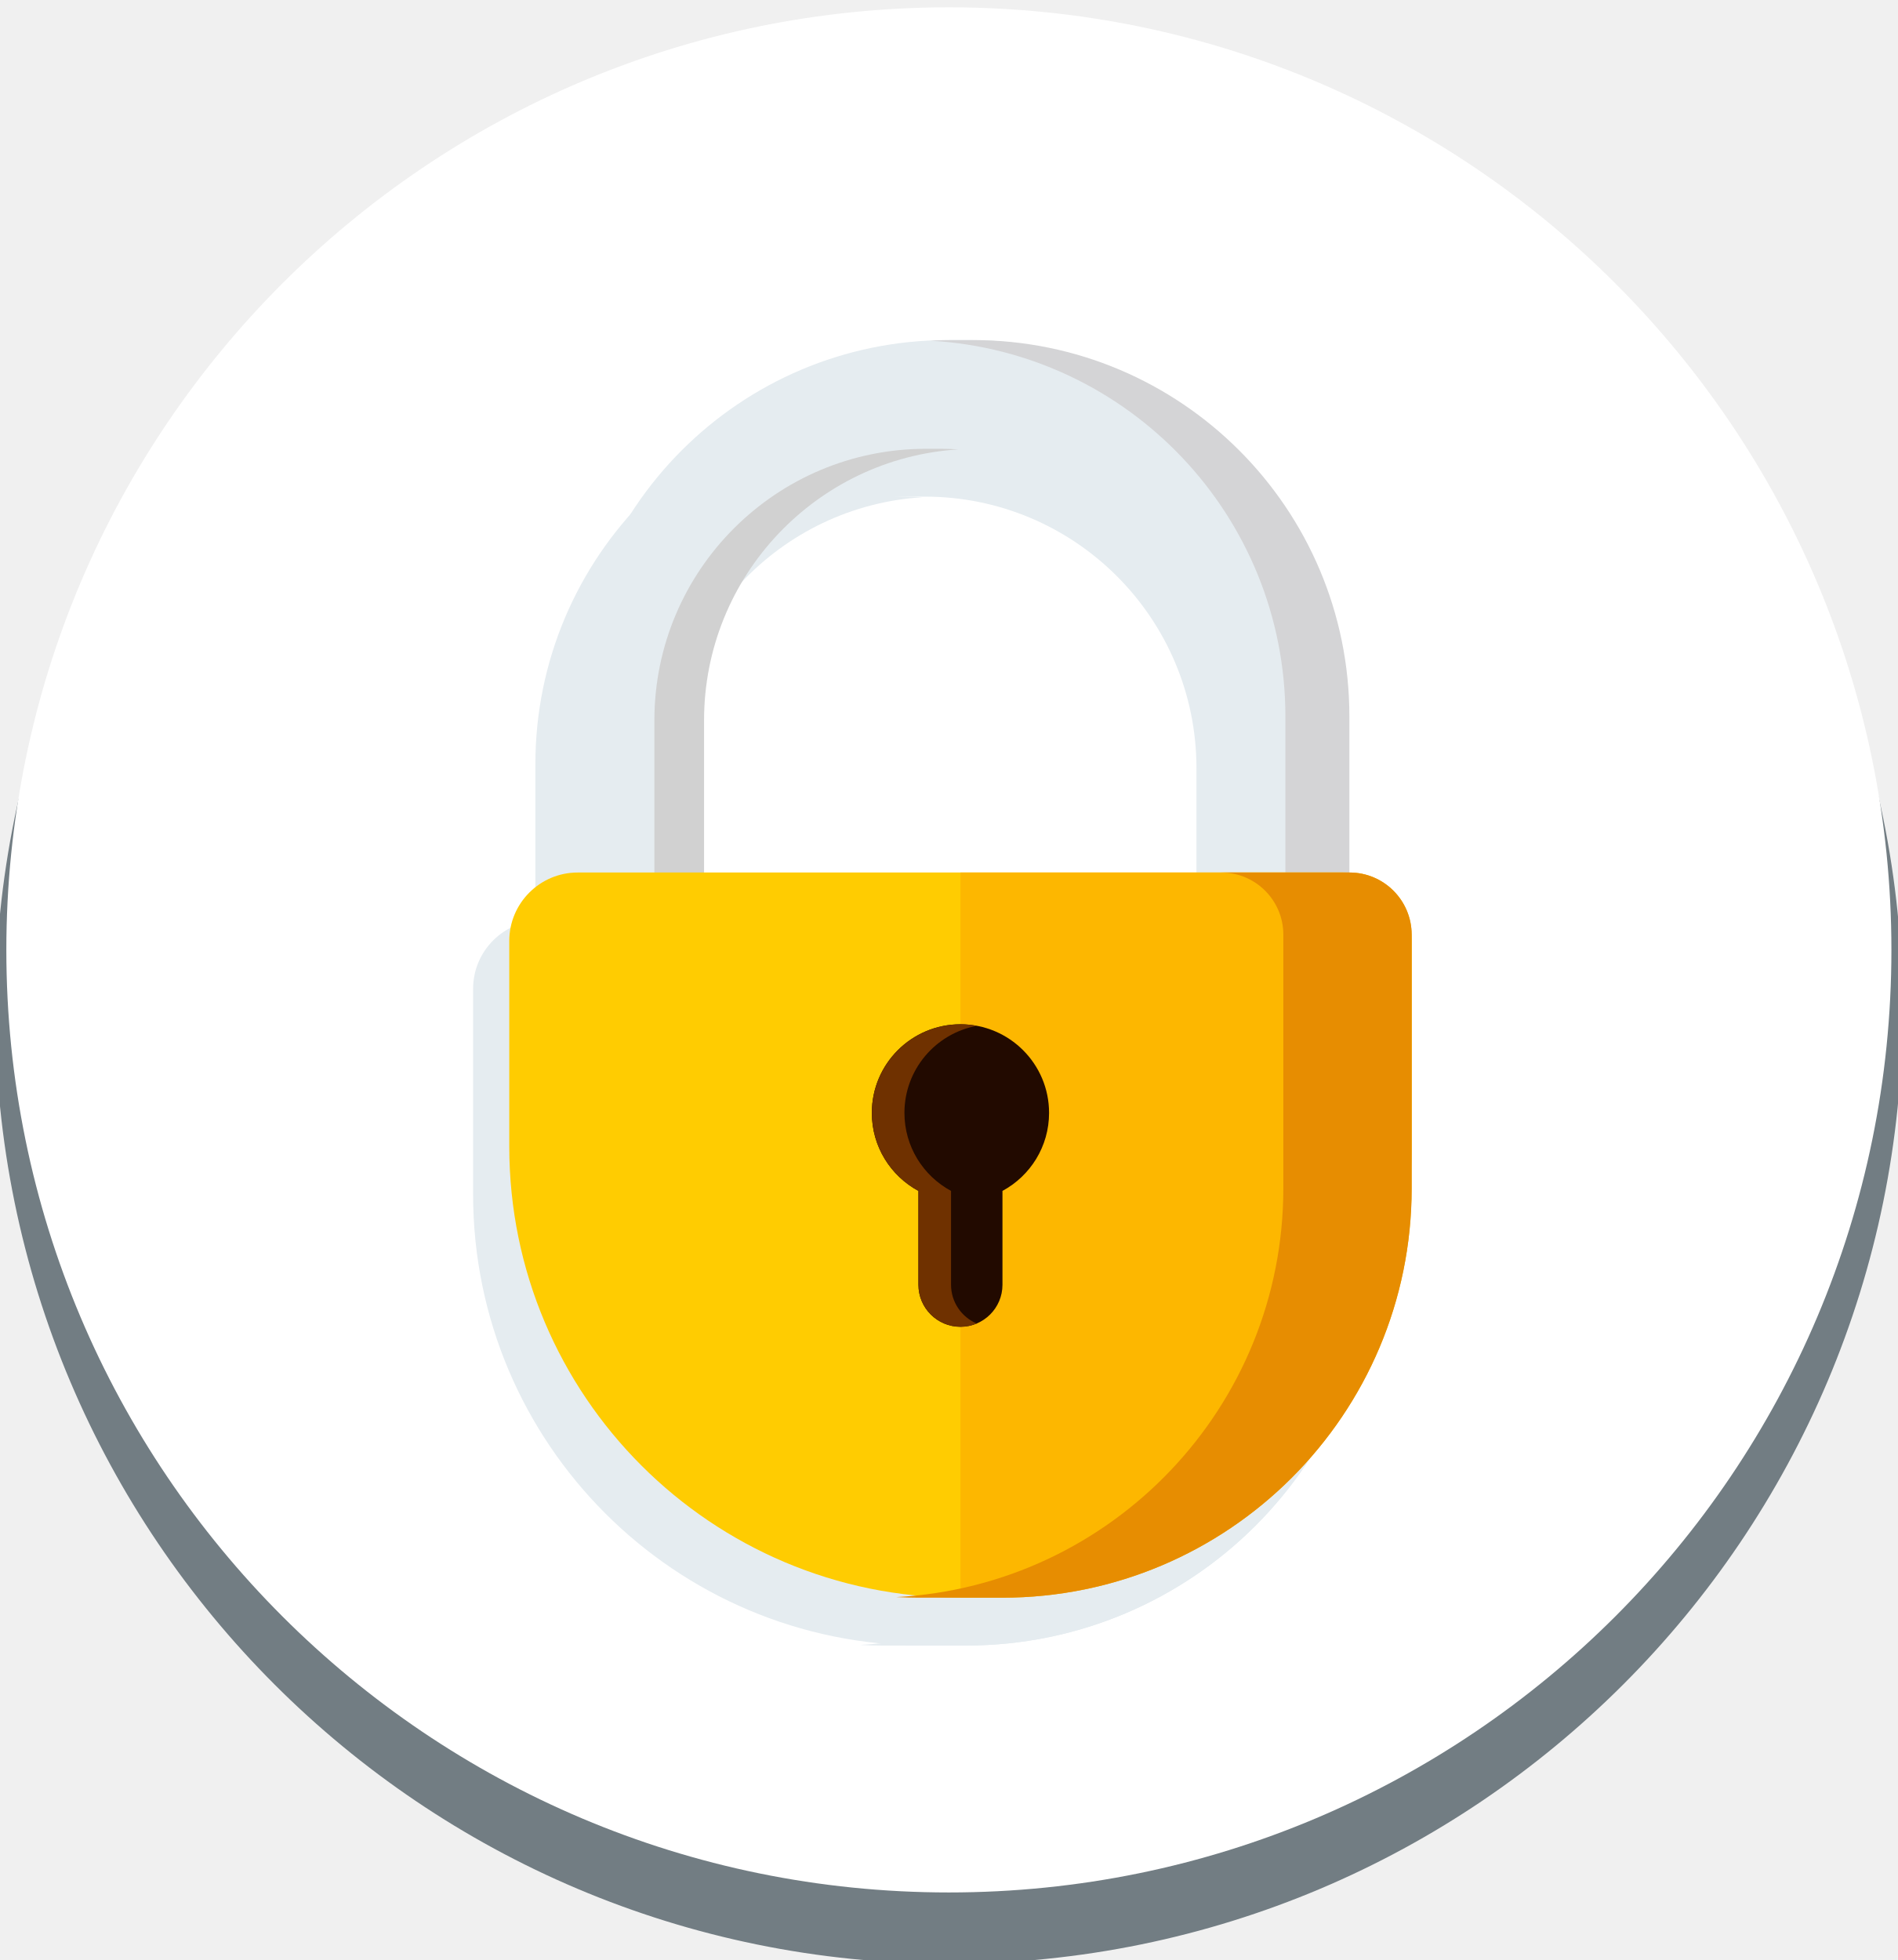
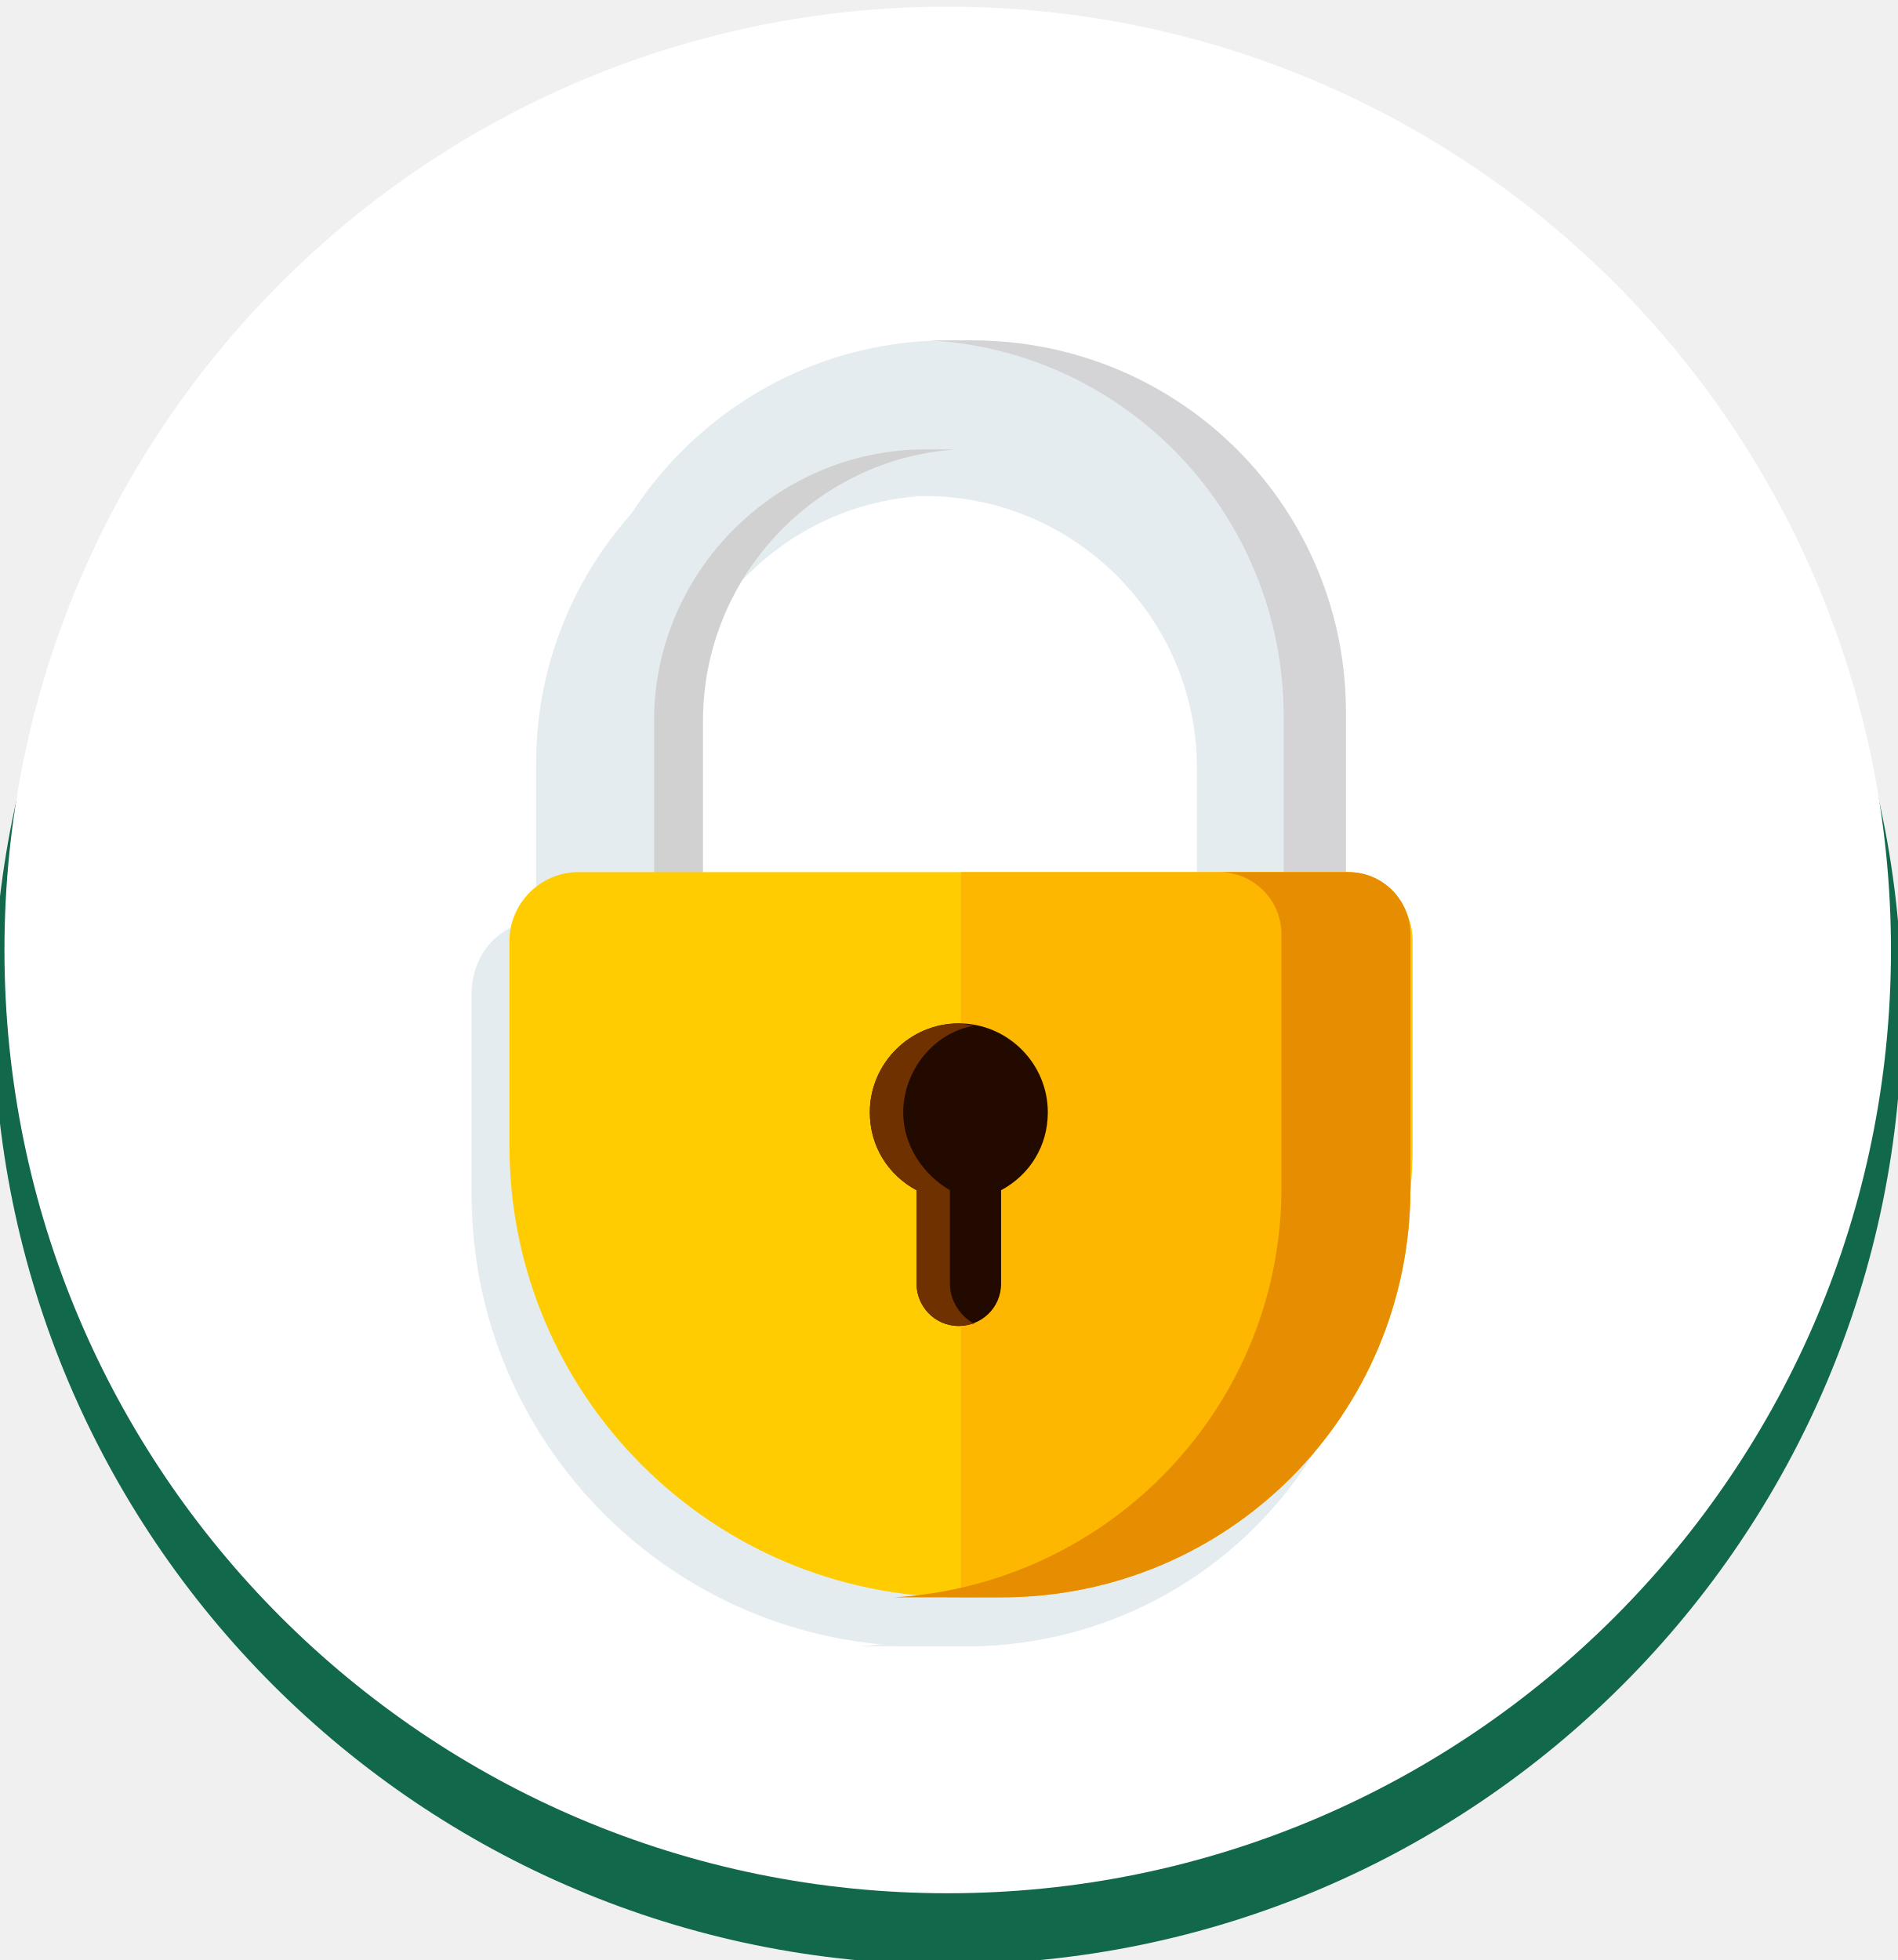
- <svg xmlns="http://www.w3.org/2000/svg" version="1.1" id="Camada_1" x="0px" y="0px" viewBox="0 0 85.276 88.07" style="enable-background:new 0 0 85.276 88.07;" xml:space="preserve">
+ <svg xmlns="http://www.w3.org/2000/svg" version="1.1" id="Camada_1" x="0px" y="0px" viewBox="0 0 85.3 88.1" style="enable-background:new 0 0 85.3 88.1;" xml:space="preserve">
  <style type="text/css">
- 	.st0{fill:#12684B;}
+ 	.st0{fill:#12684B;stroke:#12684B;stroke-miterlimit:10;}
	.st1{fill:#FFFFFF;}
- 	.st2{fill:#B3C4DB;}
- 	.st3{opacity:0.8;fill:#FFFFFF;}
- 	.st4{opacity:0.8;clip-path:url(#SVGID_2_);}
- 	.st5{fill:#33435B;}
- 	.st6{fill:#E5ECF0;}
- 	.st7{fill:#148260;}
- 	.st8{fill:#F8B586;}
- 	.st9{fill:#B9C3C9;}
- 	.st10{fill:#1D2769;}
- 	.st11{clip-path:url(#SVGID_4_);}
- 	.st12{fill:#C1C9E7;}
- 	.st13{fill:#98A4D1;}
- 	.st14{fill:#EFA26F;}
- 	.st15{fill:#F8B586;stroke:#148260;stroke-linecap:round;stroke-linejoin:round;stroke-miterlimit:10;}
- 	.st16{fill:#727D83;stroke:#727D83;stroke-miterlimit:10;}
- 	.st17{fill:#D4D4D6;}
- 	.st18{fill:#D1D1D1;}
- 	.st19{fill:#FFCC01;}
- 	.st20{fill:#FDB700;}
- 	.st21{fill:#E78D01;}
- 	.st22{fill:#220A00;}
- 	.st23{fill:#6F3100;}
- 	.st24{fill:#FF4848;}
- 	.st25{fill:#A4C639;}
+ 	.st2{fill:#E5ECF0;}
+ 	.st3{fill:#D4D4D6;}
+ 	.st4{fill:#D1D1D1;}
+ 	.st5{fill:#FFCC01;}
+ 	.st6{fill:#FDB700;}
+ 	.st7{fill:#E78D01;}
+ 	.st8{fill:#220A00;}
+ 	.st9{fill:#6F3100;}
</style>
  <g>
-     <circle class="st16" cx="42.638" cy="45.388" r="42.353" />
-     <circle class="st1" cx="42.638" cy="42.682" r="42.353" />
+     <circle class="st0" cx="42.6" cy="45.4" r="42.4" />
+     <circle class="st1" cx="42.6" cy="42.7" r="42.4" />
    <g>
-       <path class="st6" d="M41.915,17.431h-0.944c-9.341,0-16.914,7.572-16.914,16.914v9.959    c0,9.341,7.572,6.954,16.914,6.954h0.944c9.341,0,16.914,2.387,16.914-6.954v-9.959    C58.828,25.003,51.256,17.431,41.915,17.431z M53.763,42.619c0,6.74-5.464,5.018-12.205,5.018h-0.681    c-6.74,0-12.205,1.722-12.205-5.018v-8.099c0-6.74,5.464-12.205,12.205-12.205h0.681    c6.74,0,12.205,5.464,12.205,12.205V42.619z" />
-       <path class="st6" d="M42.097,17.431h-0.945c-0.324,0-0.646,0.01-0.966,0.028c8.892,0.501,15.948,7.869,15.948,16.886    v9.959c0,5.625-2.747,6.997-6.972,7.198c5.812,0.19,9.848-0.38,9.848-7.198v-9.959    C59.011,25.003,51.438,17.431,42.097,17.431z" />
-       <path class="st6" d="M39.986,22.316c-6.74,0-12.205,5.464-12.205,12.205v8.099c0,4.957,2.955,5.337,7.2,5.191    c-3.013-0.156-4.968-1.16-4.968-5.191v-8.099c0-6.48,5.051-11.777,11.429-12.178    c-0.257-0.016-0.515-0.027-0.775-0.027H39.986z" />
-       <path class="st6" d="M24.336,41.355h34.395c1.699,0,3.076,1.377,3.076,3.076v9.234    c0,11.197-9.077,20.274-20.274,20.274h0c-11.197,0-20.274-9.077-20.274-20.274v-9.234    C21.26,42.732,22.637,41.355,24.336,41.355z" />
-       <path class="st6" d="M59.016,41.355H41.534v32.585H43.41c10.161,0,18.398-8.237,18.398-18.398V44.146    C61.807,42.605,60.558,41.355,59.016,41.355z" />
-       <path class="st6" d="M59.016,41.355h-5.766c1.542,0,2.792,1.25,2.792,2.792v11.396    c0,9.823-7.698,17.847-17.391,18.37c0.333,0.018,0.669,0.028,1.007,0.028H43.41    c10.161,0,18.398-8.237,18.398-18.398V44.146C61.807,42.605,60.558,41.355,59.016,41.355z" />
-       <path class="st6" d="M45.515,52.155c0-2.199-1.783-3.982-3.982-3.982c-2.199,0-3.982,1.783-3.982,3.982    c0,1.516,0.847,2.833,2.094,3.506v4.217c0,1.043,0.845,1.888,1.888,1.888h0c1.043,0,1.888-0.845,1.888-1.888    v-4.217C44.668,54.988,45.515,53.671,45.515,52.155z" />
-       <path class="st6" d="M41.11,59.878v-4.217c-1.246-0.673-2.094-1.99-2.094-3.506c0-1.948,1.401-3.567,3.249-3.911    c-0.238-0.044-0.482-0.07-0.732-0.07c-2.199,0-3.982,1.783-3.982,3.982c0,1.516,0.847,2.833,2.094,3.506v4.217    c0,1.043,0.845,1.888,1.888,1.888l0,0c0.26,0,0.507-0.053,0.732-0.147C41.587,61.333,41.11,60.661,41.11,59.878z" />
+       <path class="st2" d="M41.9,17.4H41c-9.3,0-16.9,7.6-16.9,16.9v10c0,9.3,7.6,7,16.9,7h0.9c9.3,0,16.9,2.4,16.9-7v-10    C58.8,25,51.3,17.4,41.9,17.4z M53.8,42.6c0,6.7-5.5,5-12.2,5h-0.7c-6.7,0-12.2,1.7-12.2-5v-8.1c0-6.7,5.5-12.2,12.2-12.2h0.7    c6.7,0,12.2,5.5,12.2,12.2V42.6z" />
+       <path class="st2" d="M42.1,17.4h-0.9c-0.3,0-0.6,0-1,0c8.9,0.5,15.9,7.9,15.9,16.9v10c0,5.6-2.7,7-7,7.2c5.8,0.2,9.8-0.4,9.8-7.2    v-10C59,25,51.4,17.4,42.1,17.4z" />
+       <path class="st2" d="M40,22.3c-6.7,0-12.2,5.5-12.2,12.2v8.1c0,5,3,5.3,7.2,5.2c-3-0.2-5-1.2-5-5.2v-8.1c0-6.5,5.1-11.8,11.4-12.2    c-0.3,0-0.5,0-0.8,0C40.7,22.3,40,22.3,40,22.3z" />
+       <path class="st2" d="M24.3,41.4h34.4c1.7,0,3.1,1.4,3.1,3.1v9.2c0,11.2-9.1,20.3-20.3,20.3l0,0c-11.2,0-20.3-9.1-20.3-20.3v-9.2    C21.3,42.7,22.6,41.4,24.3,41.4z" />
+       <path class="st2" d="M59,41.4H41.5V74h1.9c10.2,0,18.4-8.2,18.4-18.4V44.1C61.8,42.6,60.6,41.4,59,41.4z" />
+       <path class="st2" d="M59,41.4h-5.8c1.5,0,2.8,1.2,2.8,2.8v11.4c0,9.8-7.7,17.8-17.4,18.4c0.3,0,0.7,0,1,0h3.8    c10.2,0,18.4-8.2,18.4-18.4V44.1C61.8,42.6,60.6,41.4,59,41.4z" />
+       <path class="st2" d="M45.5,52.2c0-2.2-1.8-4-4-4s-4,1.8-4,4c0,1.5,0.8,2.8,2.1,3.5v4.2c0,1,0.8,1.9,1.9,1.9l0,0    c1,0,1.9-0.8,1.9-1.9v-4.2C44.7,55,45.5,53.7,45.5,52.2z" />
+       <path class="st2" d="M41.1,59.9v-4.2c-1.2-0.7-2.1-2-2.1-3.5c0-1.9,1.4-3.6,3.2-3.9c-0.2,0-0.5-0.1-0.7-0.1c-2.2,0-4,1.8-4,4    c0,1.5,0.8,2.8,2.1,3.5v4.2c0,1,0.8,1.9,1.9,1.9l0,0c0.3,0,0.5-0.1,0.7-0.1C41.6,61.3,41.1,60.7,41.1,59.9z" />
    </g>
    <g>
-       <path class="st6" d="M43.539,15.281h-0.944c-9.341,0-16.914,7.572-16.914,16.914v9.959    c0,9.341,7.572,6.954,16.914,6.954h0.944c9.341,0,16.914,2.387,16.914-6.954V32.195    C60.453,22.854,52.88,15.281,43.539,15.281z M55.387,40.47c0,6.74-5.464,5.018-12.205,5.018h-0.681    c-6.74,0-12.205,1.722-12.205-5.018V32.371c0-6.74,5.464-12.205,12.205-12.205h0.681    c6.74,0,12.205,5.464,12.205,12.205V40.47z" />
-       <path class="st17" d="M43.722,15.281h-0.945c-0.324,0-0.646,0.01-0.966,0.028    c8.892,0.501,15.948,7.869,15.948,16.886v9.959c0,5.625-2.747,6.997-6.972,7.198    c5.812,0.19,9.848-0.38,9.848-7.198V32.195C60.635,22.854,53.063,15.281,43.722,15.281z" />
-       <path class="st18" d="M41.61,20.166c-6.74,0-12.205,5.464-12.205,12.205v8.099c0,4.957,2.955,5.337,7.2,5.191    c-3.013-0.156-4.968-1.16-4.968-5.191V32.371c0-6.48,5.051-11.777,11.429-12.178    c-0.257-0.016-0.515-0.027-0.775-0.027H41.61z" />
-       <path class="st19" d="M25.961,39.205h34.395c1.699,0,3.076,1.377,3.076,3.076v9.234    c0,11.197-9.077,20.274-20.274,20.274h0c-11.197,0-20.274-9.077-20.274-20.274v-9.234    C22.884,40.583,24.262,39.205,25.961,39.205z" />
-       <path class="st20" d="M60.641,39.205H43.158V71.79h1.876c10.161,0,18.398-8.237,18.398-18.398V41.997    C63.432,40.455,62.182,39.205,60.641,39.205z" />
-       <path class="st21" d="M60.641,39.205h-5.766c1.542,0,2.792,1.25,2.792,2.792v11.396    c0,9.823-7.698,17.847-17.391,18.37c0.333,0.018,0.669,0.028,1.007,0.028h3.753    c10.161,0,18.398-8.237,18.398-18.398V41.997C63.432,40.455,62.182,39.205,60.641,39.205z" />
-       <path class="st22" d="M47.14,50.006c0-2.199-1.783-3.982-3.982-3.982c-2.199,0-3.982,1.783-3.982,3.982    c0,1.516,0.847,2.833,2.094,3.506v4.217c0,1.043,0.845,1.888,1.888,1.888h0c1.043,0,1.888-0.845,1.888-1.888    v-4.217C46.293,52.839,47.14,51.522,47.14,50.006z" />
-       <path class="st23" d="M42.735,57.729v-4.217c-1.246-0.673-2.094-1.99-2.094-3.506c0-1.948,1.401-3.567,3.249-3.911    c-0.238-0.044-0.482-0.07-0.732-0.07c-2.199,0-3.982,1.783-3.982,3.982c0,1.516,0.847,2.833,2.094,3.506v4.217    c0,1.043,0.845,1.888,1.888,1.888l0,0c0.26,0,0.507-0.053,0.732-0.147    C43.212,59.183,42.735,58.512,42.735,57.729z" />
+       <path class="st2" d="M43.5,15.3h-0.9c-9.3,0-16.9,7.6-16.9,16.9v10c0,9.3,7.6,7,16.9,7h0.9c9.3,0,16.9,2.4,16.9-7v-10    C60.5,22.9,52.9,15.3,43.5,15.3z M55.4,40.5c0,6.7-5.5,5-12.2,5h-0.7c-6.7,0-12.2,1.7-12.2-5v-8.1c0-6.7,5.5-12.2,12.2-12.2h0.7    c6.7,0,12.2,5.5,12.2,12.2V40.5z" />
+       <path class="st3" d="M43.7,15.3h-0.9c-0.3,0-0.6,0-1,0c8.9,0.5,15.9,7.9,15.9,16.9v10c0,5.6-2.7,7-7,7.2c5.8,0.2,9.8-0.4,9.8-7.2    v-10C60.6,22.9,53.1,15.3,43.7,15.3z" />
+       <path class="st4" d="M41.6,20.2c-6.7,0-12.2,5.5-12.2,12.2v8.1c0,5,3,5.3,7.2,5.2c-3-0.2-5-1.2-5-5.2v-8.1    c0-6.5,5.1-11.8,11.4-12.2c-0.3,0-0.5,0-0.8,0C42.3,20.2,41.6,20.2,41.6,20.2z" />
+       <path class="st5" d="M26,39.2h34.4c1.7,0,3.1,1.4,3.1,3.1v9.2c0,11.2-9.1,20.3-20.3,20.3l0,0c-11.2,0-20.3-9.1-20.3-20.3v-9.2    C22.9,40.6,24.3,39.2,26,39.2z" />
+       <path class="st6" d="M60.6,39.2H43.2v32.6H45c10.2,0,18.4-8.2,18.4-18.4V42C63.4,40.5,62.2,39.2,60.6,39.2z" />
+       <path class="st7" d="M60.6,39.2h-5.8c1.5,0,2.8,1.2,2.8,2.8v11.4c0,9.8-7.7,17.8-17.4,18.4c0.3,0,0.7,0,1,0H45    c10.2,0,18.4-8.2,18.4-18.4V42C63.4,40.5,62.2,39.2,60.6,39.2z" />
+       <path class="st8" d="M47.1,50c0-2.2-1.8-4-4-4s-4,1.8-4,4c0,1.5,0.8,2.8,2.1,3.5v4.2c0,1,0.8,1.9,1.9,1.9l0,0c1,0,1.9-0.8,1.9-1.9    v-4.2C46.3,52.8,47.1,51.5,47.1,50z" />
+       <path class="st9" d="M42.7,57.7v-4.2c-1.2-0.7-2.1-2-2.1-3.5c0-1.9,1.4-3.6,3.2-3.9c-0.2,0-0.5-0.1-0.7-0.1c-2.2,0-4,1.8-4,4    c0,1.5,0.8,2.8,2.1,3.5v4.2c0,1,0.8,1.9,1.9,1.9l0,0c0.3,0,0.5-0.1,0.7-0.1C43.2,59.2,42.7,58.5,42.7,57.7z" />
    </g>
  </g>
</svg>
